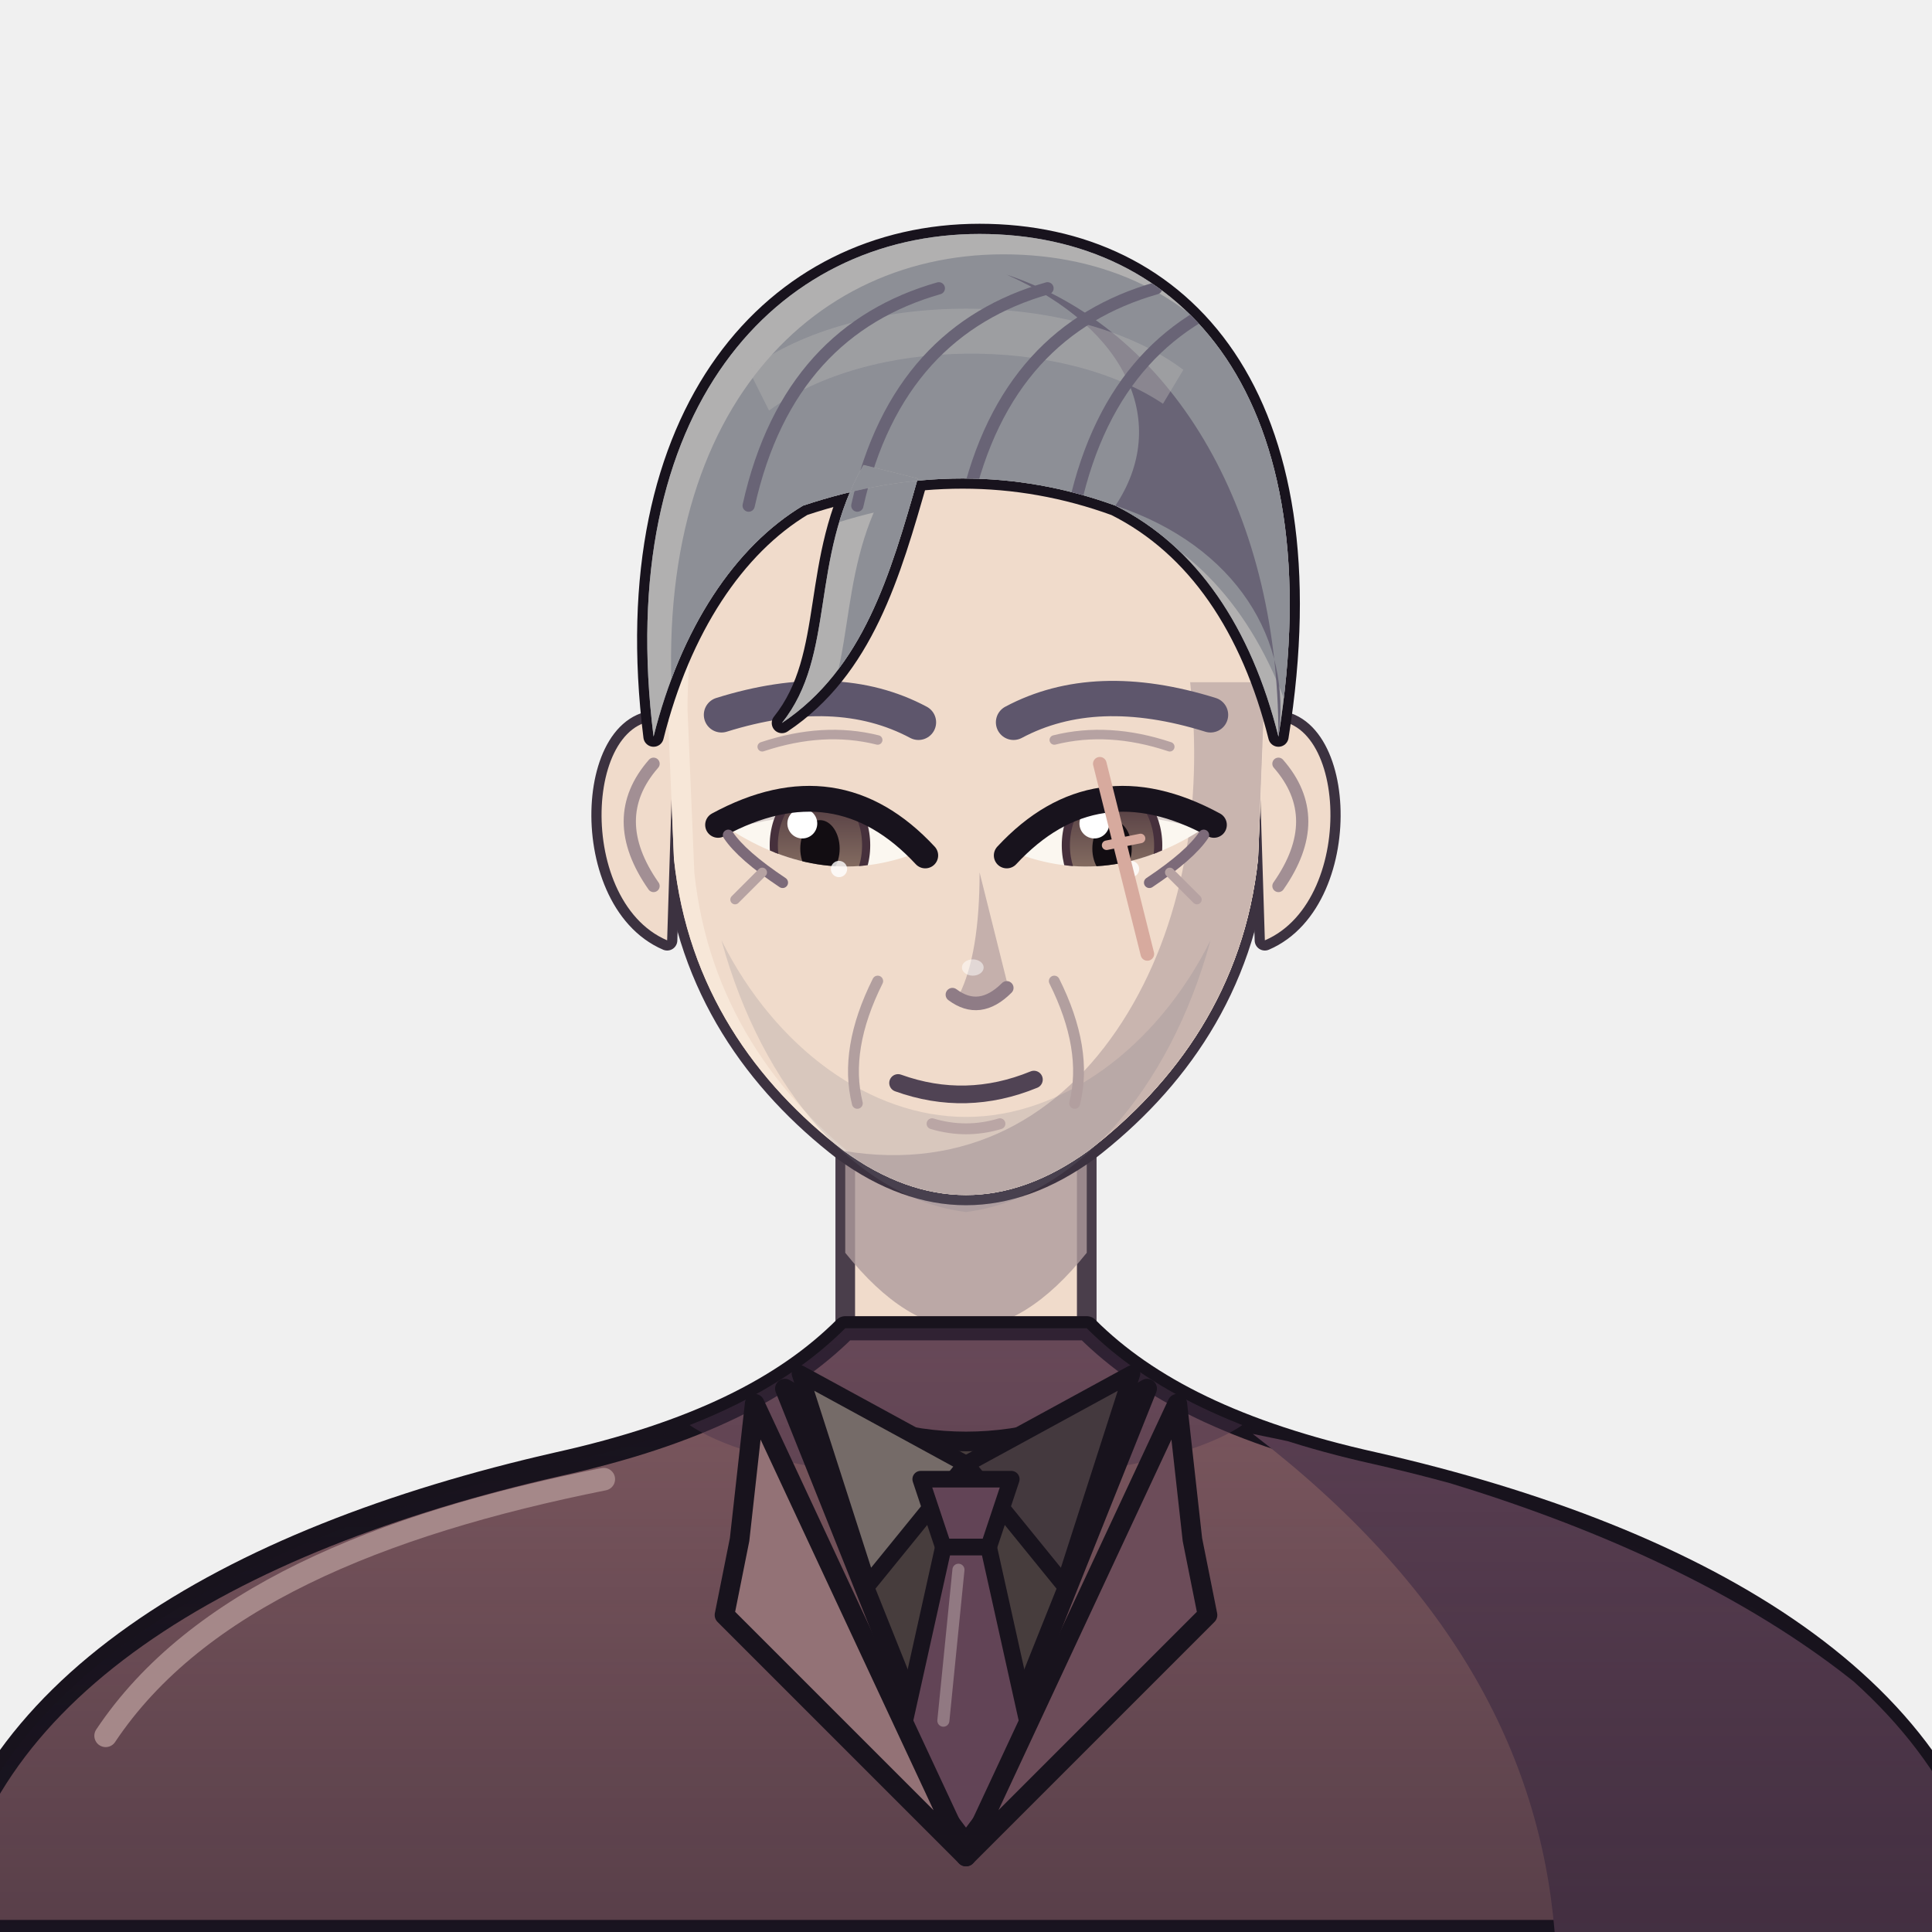
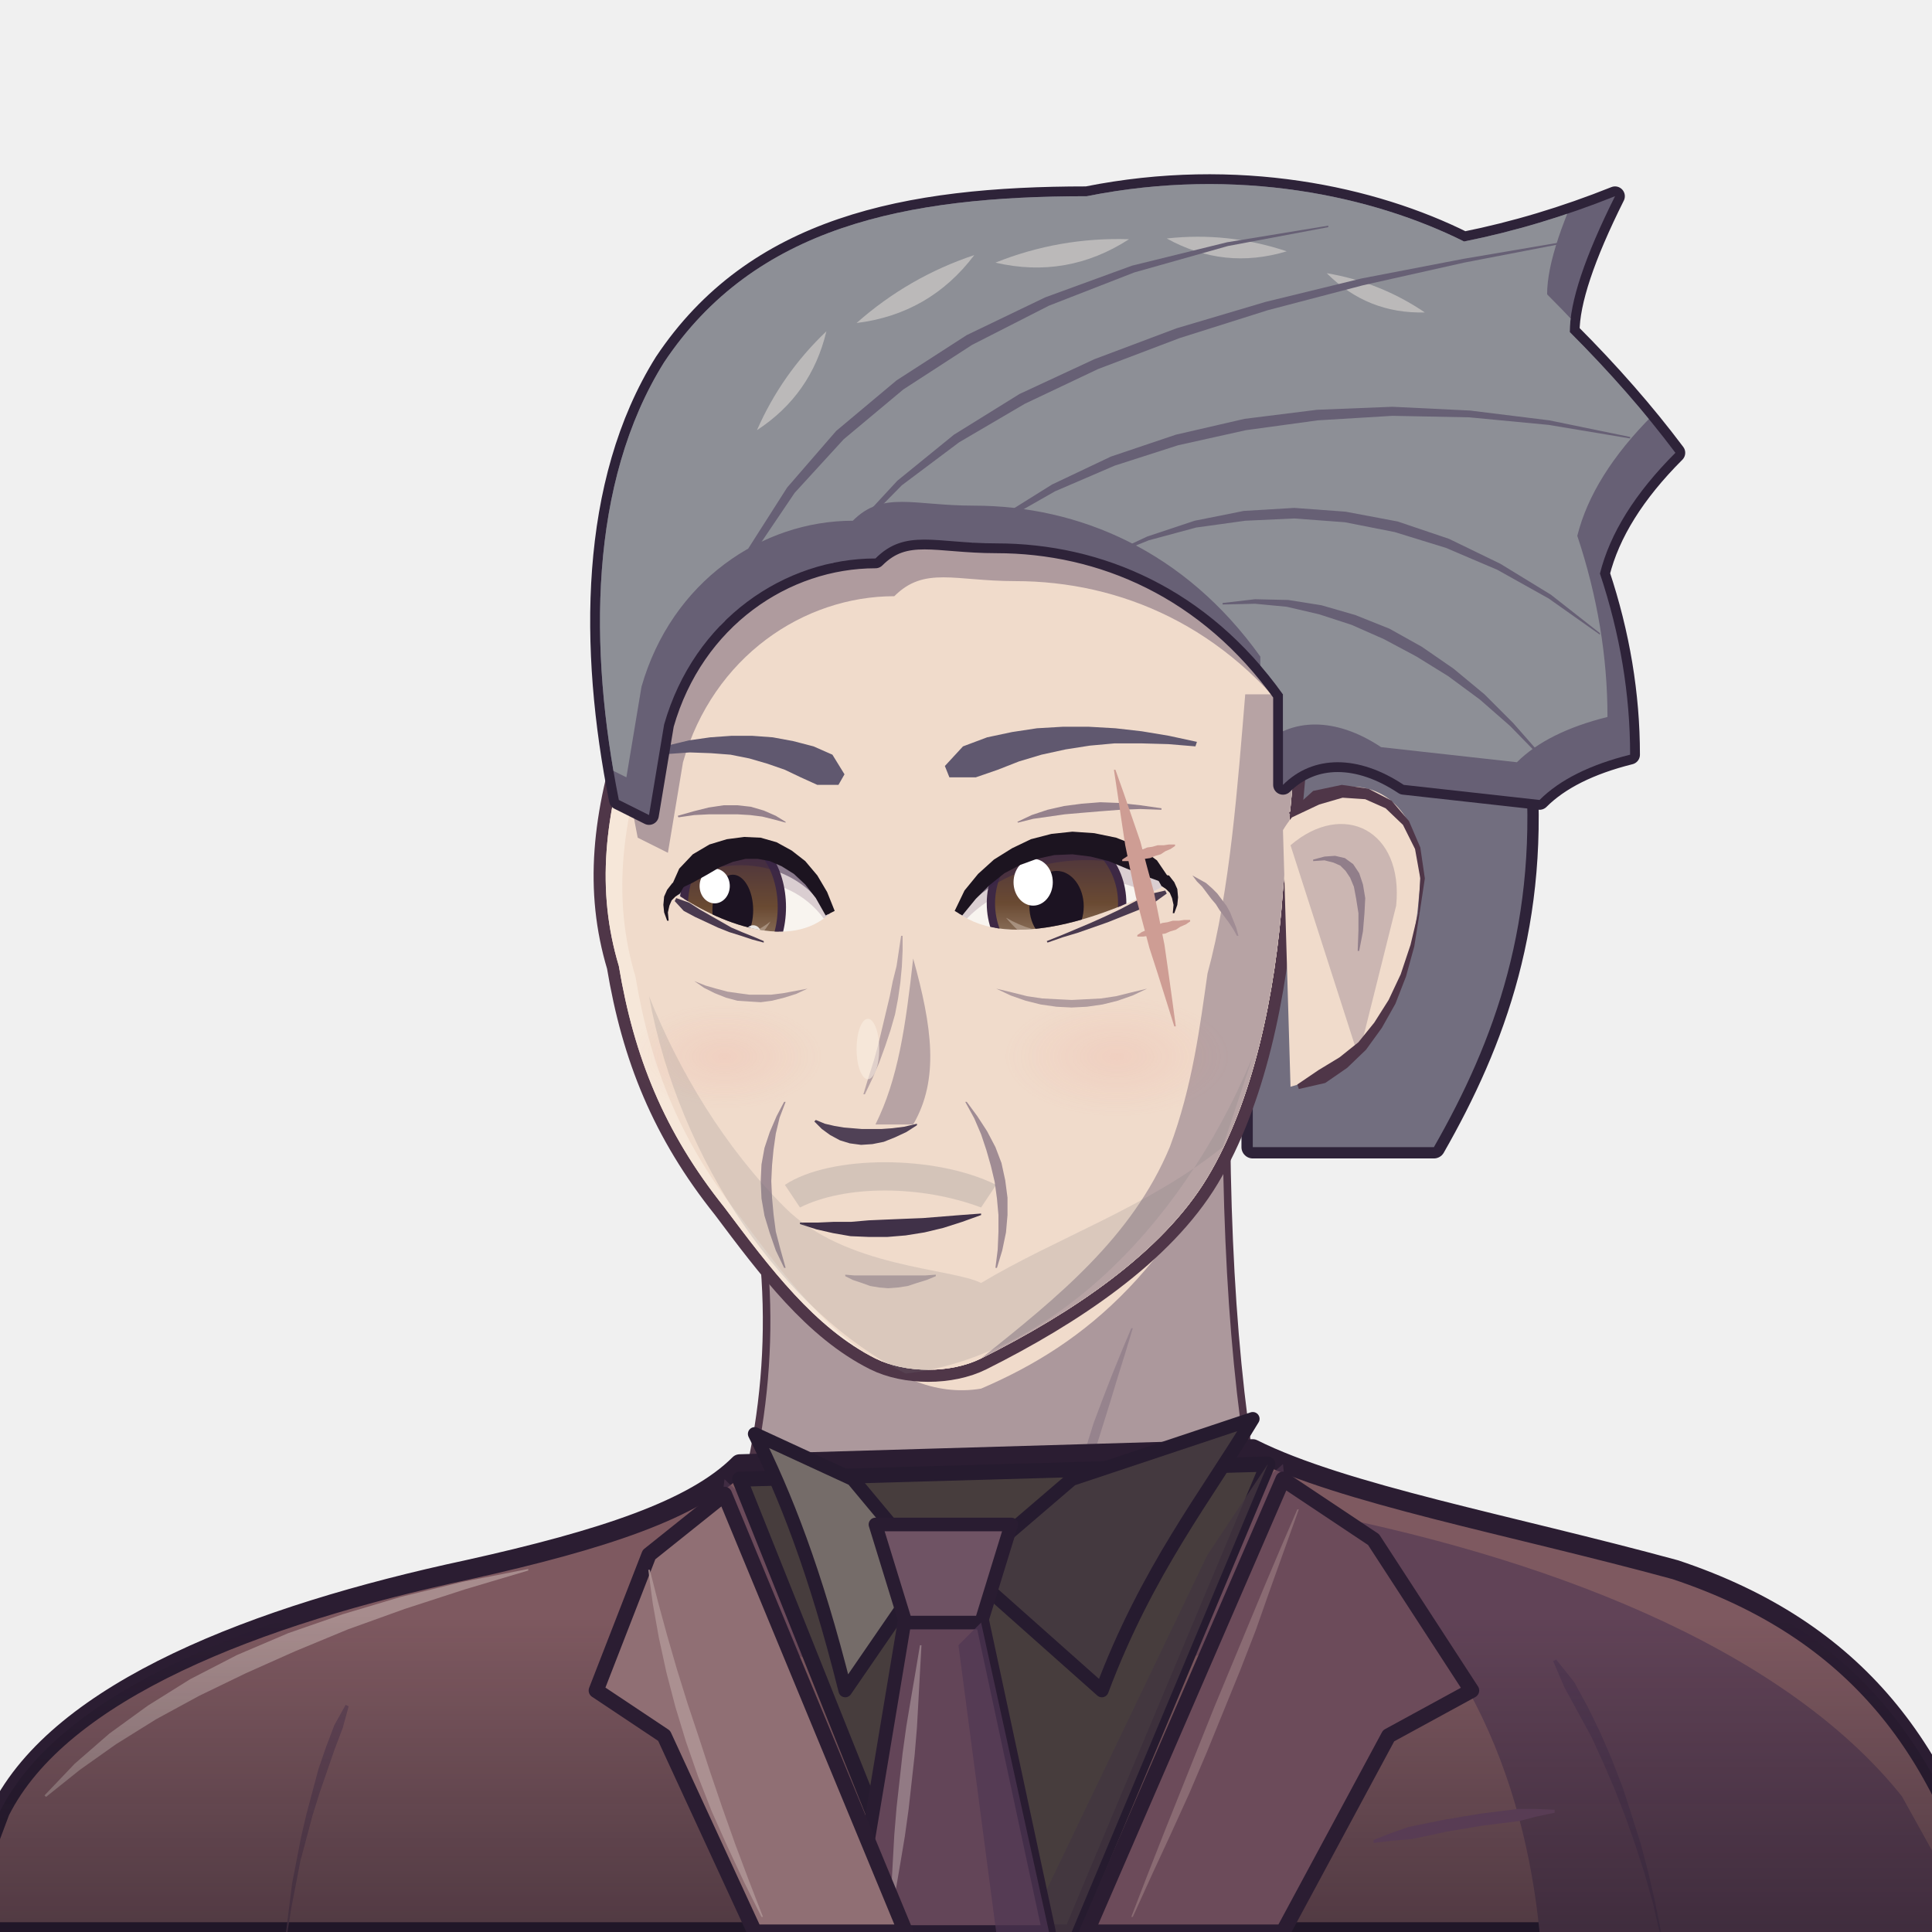
<svg xmlns="http://www.w3.org/2000/svg" width="384" height="384" viewBox="0 0 256 256">
  <defs>
+     <clipPath id="nk_cheonildo">
+       <path d="M 100 156 C 104 174 102 192 96 208 L 168 208 C 164 192 162 172 162 146 Z" />
+     </clipPath>
    <clipPath id="cb">
-       <path d="M -8 256 C -4 224 30 204 74 194 C 92 190 104 184 112 176 L 144 176 C 152 184 164 190 182 194 C 226 204 260 224 264 256 Z" />
+       <path d="M -6 256 L 0 240 C 8 224 34 214 62 208 C 80 204 92 200 98 194 L 166 192 C 178 198 200 202 222 208 C 246 216 258 232 264 256 Z" />
    </clipPath>
-     <linearGradient id="bg_fade" x1="0" y1="0" x2="0" y2="1">
-       <stop offset="0" stop-color="#1a1424" stop-opacity="0" />
-       <stop offset="1" stop-color="#1a1424" stop-opacity="0.38" />
+     <linearGradient id="fade" x1="0" y1="0" x2="0" y2="1">
+       <stop offset="0" stop-color="#120e1a" stop-opacity="0" />
+       <stop offset="1" stop-color="#120e1a" stop-opacity="0.42" />
    </linearGradient>
-     <clipPath id="f_cheonildo">
-       <path d="M 84 98 C 84 64 104 48 128 48 C 152 48 172 64 172 98 L 171 122 C 169 141 159 155 146 165 Q 128 178 110 165 C 97 155 87 141 85 122 Z" />
+     <clipPath id="fc_cheonildo">
+       <path d="M 84 96 C 80 108 79 118 82 128 C 84 140 88 150 96 160 C 102 168 108 176 116 180 C 120 182 126 182 130 180 C 142 174 154 166 160 156 C 166 146 169 132 170 118 L 172 96 C 172 70 150 50 126 50 C 102 50 86 70 84 96 Z" />
    </clipPath>
-     <linearGradient id="ig_cheonildo" x1="0" y1="0" x2="0" y2="1">
-       <stop offset="0" stop-color="#49323b" />
-       <stop offset="1" stop-color="#9e8672" />
+     <radialGradient id="bl_cheonildo">
+       <stop offset="0" stop-color="#ee7d74" stop-opacity="0.12" />
+       <stop offset="1" stop-color="#ee7d74" stop-opacity="0" />
+     </radialGradient>
+     <clipPath id="e0_cheonildo">
+       <path d="M 110 121 C 105.8 110.7 96.1 109.5 89 118 C 95.3 122.5 104.8 126 110 121 Z" />
+     </clipPath>
+     <linearGradient id="ig0_cheonildo" x1="0" y1="0" x2="0" y2="1">
+       <stop offset="0" stop-color="#432d41" />
+       <stop offset="0.5" stop-color="#6a4a32" />
+       <stop offset="1" stop-color="#b4a08f" />
    </linearGradient>
-     <clipPath id="e0_cheonildo">
-       <path d="M 121 121 Q 109 109 93 117.5 Q 107 126.6 121 121 Z" />
+     <clipPath id="e1_cheonildo">
+       <path d="M 127 121 C 132.6 110.7 145.5 108.5 155 117 C 146.6 121.5 134 126 127 121 Z" />
    </clipPath>
-     <clipPath id="e2_cheonildo">
-       <path d="M 135 121 Q 147 109 163 117.5 Q 149 126.6 135 121 Z" />
-     </clipPath>
-     <clipPath id="h_cheonildo">
-       <path d="M 82 104 C 76 56 100 30 130 30 C 160 30 182 54 174 104 C 170 88 162 76 150 70 Q 128 62 104 70 C 94 76 86 88 82 104 Z" />
-       <path d="M 112.9 64 C 104.9 78 108.9 92 100.9 102 C 112.9 94 116.9 80 120.9 66 Z" />
+     <linearGradient id="ig1_cheonildo" x1="0" y1="0" x2="0" y2="1">
+       <stop offset="0" stop-color="#432d41" />
+       <stop offset="0.5" stop-color="#6a4a32" />
+       <stop offset="1" stop-color="#b4a08f" />
+     </linearGradient>
+     <clipPath id="h0_cheonildo">
+       <path d="M 82 106 C 78 86 78 64 88 48 C 100 30 120 26 144 26 C 164 22 182 26 194 32 Q 204 30 214 26 Q 208 38 208 44 Q 216 52 222 60 Q 214 68 212 76 Q 216 88 216 100 Q 208 102 204 106 L 186 104 C 180 100 174 100 170 104 L 170 92 C 160 78 146 72 132 72 C 124 72 120 70 116 74 C 104 74 92 82 88 96 L 86 108 Z" />
    </clipPath>
  </defs>
-   <path d="M 112 130 L 112 184 Q 128 196 144 184 L 144 130 Z" fill="#f0dbcb" stroke="#4a3e4b" stroke-width="2.6" stroke-linejoin="round" stroke-linecap="round" />
-   <path d="M 112 140 Q 128 172 144 140 L 144 166 Q 128 186 112 166 Z" fill="#ae9b9c" opacity="0.8" />
-   <path d="M -8 256 C -4 224 30 204 74 194 C 92 190 104 184 112 176 L 144 176 C 152 184 164 190 182 194 C 226 204 260 224 264 256 Z" fill="#7e5960" stroke="#18131d" stroke-width="3.2" stroke-linejoin="round" stroke-linecap="round" />
+   <g fill="#2e2339" stroke="#2e2339" stroke-width="3" stroke-linejoin="round">
+     <path d="M 166 98 L 202 100 C 204 122 198 138 190 152 L 166 152 Z" />
+   </g>
+   <path d="M 166 98 L 202 100 C 204 122 198 138 190 152 L 166 152 Z" fill="#726e7f" />
+   <path d="M 100 156 C 104 174 102 192 96 208 L 168 208 C 164 192 162 172 162 146 Z" fill="#f0dbcb" stroke="#4f3648" stroke-width="2" stroke-linejoin="round" stroke-linecap="round" />
+   <g clip-path="url(#nk_cheonildo)">
+     <path d="M 94 150 C 106 174 118 186 130 184 C 144 178 156 168 166 144 L 170 190 C 150 198 118 200 94 194 Z" fill="#ac989c" />
+   </g>
+   <path d="M 149.9 176 L 148.6 179.1 147.3 182.3 146.1 185.4 144.9 188.6 143.9 191.8 142.9 195 142.1 198.3 141.3 201.5 140.6 204.7 139.9 208 140.1 208 141.1 204.9 142.1 201.7 143.1 198.5 144.1 195.4 145.1 192.2 146.1 189 147.1 185.8 148.1 182.5 149.1 179.3 150.1 176 Z" fill="#917e8a" opacity="0.8" />
+   <path d="M -6 256 L 0 240 C 8 224 34 214 62 208 C 80 204 92 200 98 194 L 166 192 C 178 198 200 202 222 208 C 246 216 258 232 264 256 Z" fill="#7e5960" stroke="#2b1d32" stroke-width="2.6" stroke-linejoin="round" stroke-linecap="round" />
  <g clip-path="url(#cb)">
-     <path d="M 166 190 C 206 198 244 214 262 240 L 266 256 L 206 256 C 204 232 192 210 166 190 Z" fill="#5c4053" />
-     <ellipse cx="128" cy="184" rx="40" ry="12" fill="#4e364e" opacity="0.45" />
-     <rect x="0" y="176" width="256" height="80" fill="url(#bg_fade)" />
+     <path d="M 172 200 C 204 206 236 218 252 238 L 262 256 L 204 256 C 202 236 194 214 172 200 Z" fill="#614357" />
+     <path d="M 96 196 C 114 214 150 212 170 194 L 172 214 C 150 226 112 226 94 214 Z" fill="#583c54" opacity="0.5" />
  </g>
-   <path d="M 14 230 C 26 212 50 202 80 196" fill="none" stroke="#a58889" stroke-width="3" stroke-linejoin="round" stroke-linecap="round" />
-   <path d="M 104 184 L 128 244 L 152 184 Q 128 198 104 184 Z" fill="#473d3d" stroke="#18131d" stroke-width="2.6" stroke-linejoin="round" stroke-linecap="round" />
-   <path d="M 106 182 L 115 210 L 128 194 Z" fill="#756b68" stroke="#18131d" stroke-width="2.2" stroke-linejoin="round" stroke-linecap="round" />
-   <path d="M 150 182 L 141 210 L 128 194 Z" fill="#44393e" stroke="#18131d" stroke-width="2.2" stroke-linejoin="round" stroke-linecap="round" />
-   <path d="M 122 196 L 134 196 L 131 205 L 125 205 Z" fill="#624456" stroke="#18131d" stroke-width="2.2" stroke-linejoin="round" stroke-linecap="round" />
-   <path d="M 125 205 L 131 205 L 137 232 L 128 244 L 119 232 Z" fill="#624456" stroke="#18131d" stroke-width="2.2" stroke-linejoin="round" stroke-linecap="round" />
-   <path d="M 127 208 L 125 228" fill="none" stroke="#917982" stroke-width="1.6" stroke-linejoin="round" stroke-linecap="round" />
-   <path d="M 100 186 L 128 246 L 96 214 L 98 204 Z" fill="#937276" stroke="#18131d" stroke-width="2.6" stroke-linejoin="round" stroke-linecap="round" />
-   <path d="M 156 186 L 128 246 L 160 214 L 158 204 Z" fill="#6c4c59" stroke="#18131d" stroke-width="2.6" stroke-linejoin="round" stroke-linecap="round" />
-   <g transform="matrix(0.9 0 0 0.9 12.8 4)">
-     <g fill="#3c3240" stroke="#3c3240" stroke-width="3" stroke-linejoin="round">
-       <path d="M 85 102 C 72 98 70 128 84 134 Z" />
-       <path d="M 171 102 C 184 98 186 128 172 134 Z" />
-       <path d="M 84 98 C 84 64 104 48 128 48 C 152 48 172 64 172 98 L 171 122 C 169 141 159 155 146 165 Q 128 178 110 165 C 97 155 87 141 85 122 Z" />
+   <path d="M 6.1 238.1 L 10.6 234.5 15.4 231.1 20.7 227.8 26.4 224.7 32.6 221.7 39.1 218.8 46.1 215.9 53.6 213.2 61.6 210.6 70 208.1 70 207.9 61.3 209.6 53.1 211.6 45.4 213.9 38.2 216.4 31.4 219.3 25.2 222.5 19.6 226 14.5 229.7 9.9 233.7 5.9 237.9 Z" fill="#a78c8d" />
+   <path d="M 205.8 220.1 L 207.3 223.6 209.1 226.9 210.9 230.2 212.5 233.7 214 237.2 215.4 240.8 216.7 244.5 217.9 248.2 219 252.1 219.9 256 220.1 256 219.3 252 218.4 248.1 217.4 244.3 216.2 240.5 215 236.8 213.6 233.2 212.1 229.7 210.4 226.2 208.6 222.9 206.2 219.9 Z" fill="#543a53" />
+   <path d="M 45.8 225.9 L 44.3 228.6 43.2 231.5 42.2 234.4 41.4 237.4 40.6 240.4 39.9 243.4 39.3 246.5 38.7 249.6 38.3 252.8 37.9 256 38.1 256 38.6 252.8 39.2 249.7 39.8 246.6 40.6 243.6 41.4 240.6 42.3 237.7 43.3 234.8 44.3 231.9 45.4 229 46.2 226.1 Z" fill="#604256" opacity="0.8" />
+   <g clip-path="url(#cb)">
+     <rect x="0" y="214" width="256" height="42" fill="url(#fade)" />
+   </g>
+   <path d="M 98 196 L 122 256 L 142 256 L 168 194 Z" fill="#473d3d" stroke="#261b2f" stroke-width="2" stroke-linejoin="round" stroke-linecap="round" />
+   <path d="M 142 256 L 168 194 L 160 206 L 136 256 Z" fill="#423640" opacity="0.8" />
+   <path d="M 100 190 C 104 198 108 208 112 224 L 123 208 L 113 196 Z" fill="#756c69" stroke="#261b2f" stroke-width="1.8" stroke-linejoin="round" stroke-linecap="round" />
+   <path d="M 166 188 C 160 198 152 208 146 224 L 128 208 L 142 196 Z" fill="#44393f" stroke="#261b2f" stroke-width="1.8" stroke-linejoin="round" stroke-linecap="round" />
+   <path d="M 120 214 L 130 214 L 139 256 L 113 256 Z" fill="#634558" stroke="#291c31" stroke-width="1.8" stroke-linejoin="round" stroke-linecap="round" />
+   <path d="M 116 202 L 134 202 L 130 215 L 120 215 Z" fill="#6f5364" stroke="#291c31" stroke-width="1.8" stroke-linejoin="round" stroke-linecap="round" />
+   <path d="M 121.9 218 L 121.3 221.6 120.7 225.1 120.1 228.7 119.6 232.3 119.2 235.9 118.8 239.5 118.5 243.1 118.3 246.7 118.1 250.4 117.9 254 118.1 254 118.7 250.4 119.3 246.9 119.9 243.3 120.4 239.7 120.8 236.1 121.2 232.5 121.5 228.9 121.7 225.3 121.9 221.6 122.1 218 Z" fill="#927a84" />
+   <path d="M 130 215 L 139 256 L 132 256 L 127 218 Z" fill="#4f3652" opacity="0.7" />
+   <path d="M 96 198 L 120 256 L 100 256 L 88 230 L 79 224 L 86 206 Z" fill="#906f74" stroke="#2b1d32" stroke-width="2" stroke-linejoin="round" stroke-linecap="round" />
+   <path d="M 170 196 L 144 256 L 170 256 L 184 230 L 195 224 L 182 204 Z" fill="#6c4b5a" stroke="#2b1d32" stroke-width="2" stroke-linejoin="round" stroke-linecap="round" />
+   <path d="M 171.9 200 L 169.7 205.1 167.5 210.3 165.3 215.6 163.1 220.9 160.9 226.2 158.7 231.7 156.5 237.2 154.3 242.7 152.1 248.3 149.9 254 150.1 254 152.6 248.5 155.1 243.1 157.6 237.6 159.9 232.2 162.1 226.8 164.3 221.4 166.4 216 168.3 210.6 170.2 205.3 172.1 200 Z" fill="#9e8083" opacity="0.6" />
+   <path d="M 85.9 208 L 86.5 212.5 87.3 217 88.3 221.6 89.5 226.2 90.9 230.8 92.5 235.4 94.3 240 96.4 244.7 98.6 249.4 100.9 254 101.1 254 99.2 249.1 97.4 244.3 95.7 239.5 94.1 234.8 92.6 230.2 91.1 225.7 89.7 221.2 88.4 216.7 87.2 212.3 86.1 208 Z" fill="#b29898" opacity="0.8" />
+   <path d="M 182 244.2 L 184.5 243.9 187 243.7 189.4 243.2 191.7 242.7 194.1 242.3 196.5 241.9 198.9 241.6 201.3 241.3 203.6 240.7 206 240.2 206 239.8 203.6 239.7 201.1 239.7 198.7 240 196.3 240.3 193.9 240.7 191.5 241.1 189 241.6 186.6 242.1 184.3 242.9 182 243.8 Z" fill="#583c54" />
+   <g fill="#4f3648" stroke="#4f3648" stroke-width="3.2" stroke-linejoin="round">
+     <path d="M 84 96 C 80 108 79 118 82 128 C 84 140 88 150 96 160 C 102 168 108 176 116 180 C 120 182 126 182 130 180 C 142 174 154 166 160 156 C 166 146 169 132 170 118 L 172 96 C 172 70 150 50 126 50 C 102 50 86 70 84 96 Z" />
+   </g>
+   <path d="M 84 96 C 80 108 79 118 82 128 C 84 140 88 150 96 160 C 102 168 108 176 116 180 C 120 182 126 182 130 180 C 142 174 154 166 160 156 C 166 146 169 132 170 118 L 172 96 C 172 70 150 50 126 50 C 102 50 86 70 84 96 Z" fill="#f0dbcb" />
+   <g clip-path="url(#fc_cheonildo)">
+     <path d="M 84 96 C 80 108 79 118 82 128 C 84 140 88 150 96 160 C 102 168 108 176 116 180 C 120 182 126 182 130 180 C 142 174 154 166 160 156 C 166 146 169 132 170 118 L 172 96 C 172 70 150 50 126 50 C 102 50 86 70 84 96 Z" fill="#f6e7d9" />
+     <g transform="translate(2.2 1.4)">
+       <path d="M 84 96 C 80 108 79 118 82 128 C 84 140 88 150 96 160 C 102 168 108 176 116 180 C 120 182 126 182 130 180 C 142 174 154 166 160 156 C 166 146 169 132 170 118 L 172 96 C 172 70 150 50 126 50 C 102 50 86 70 84 96 Z" fill="#f0dbcb" />
    </g>
-     <g>
-       <path d="M 85 102 C 72 98 70 128 84 134 Z" fill="#f0dbcb" />
-       <path d="M 171 102 C 184 98 186 128 172 134 Z" fill="#f0dbcb" />
-       <path d="M 84 98 C 84 64 104 48 128 48 C 152 48 172 64 172 98 L 171 122 C 169 141 159 155 146 165 Q 128 178 110 165 C 97 155 87 141 85 122 Z" fill="#f0dbcb" />
-     </g>
-     <g clip-path="url(#f_cheonildo)">
-       <path d="M 84 98 C 84 64 104 48 128 48 C 152 48 172 64 172 98 L 171 122 C 169 141 159 155 146 165 Q 128 178 110 165 C 97 155 87 141 85 122 Z" fill="#f7e7d8" />
-       <g transform="translate(3 2)">
-         <path d="M 84 98 C 84 64 104 48 128 48 C 152 48 172 64 172 98 L 171 122 C 169 141 159 155 146 165 Q 128 178 110 165 C 97 155 87 141 85 122 Z" fill="#f0dbcb" />
-       </g>
-       <path d="M 172 96 L 171 122 C 169 141 159 155 146 165 Q 128 178 110 165 C 128 168 142 160 151 146 C 160 132 163 114 161 96 Z" fill="#a28f94" opacity="0.5" />
-     </g>
-     <path d="M 82 108 Q 75 116 82 126" fill="none" stroke="#a28f94" stroke-width="1.8" stroke-linejoin="round" stroke-linecap="round" />
-     <path d="M 174 108 Q 181 116 174 126" fill="none" stroke="#a28f94" stroke-width="1.8" stroke-linejoin="round" stroke-linecap="round" />
-     <path d="M 92 134 C 98 156 112 172 128 174 C 144 172 158 156 164 134 C 156 150 142 160 128 160 C 114 160 100 150 92 134 Z" fill="#7a7885" opacity="0.2" />
-     <path d="M 121 121 Q 109 109 93 117.5 Q 107 126.6 121 121 Z" fill="#fbf7f0" />
-     <g clip-path="url(#e0_cheonildo)">
-       <path d="M 121 109 L 93 109 L 93 117.8 Q 107 113.4 121 117.8 Z" fill="#a28f94" opacity="0.35" />
-       <ellipse cx="106.5" cy="120" rx="6.8" ry="8.8" fill="url(#ig_cheonildo)" stroke="#46303c" stroke-width="1.2" />
-       <ellipse cx="106.5" cy="120.5" rx="2.9" ry="4.2" fill="#120d12" />
-     </g>
-     <circle cx="103.9" cy="116.8" r="2.2" fill="#ffffff" />
-     <circle cx="109.3" cy="123.5" r="1.2" fill="#ffffff" opacity="0.8" />
-     <path d="M 122 121.5 Q 109 107.5 91.5 117" fill="none" stroke="#18131d" stroke-width="3.8" stroke-linejoin="round" stroke-linecap="round" />
-     <path d="M 101 125.5 Q 95 121.5 93 118.5" fill="none" stroke="#7c6a79" stroke-width="1.6" stroke-linejoin="round" stroke-linecap="round" />
-     <path d="M 115 104.5 Q 107 102.5 98 105.5" fill="none" stroke="#b6a2a2" stroke-width="1.4" stroke-linejoin="round" stroke-linecap="round" />
-     <path d="M 121 101.9 Q 109 95.5 92 100.8" fill="none" stroke="#5e566c" stroke-width="5.2" stroke-linejoin="round" stroke-linecap="round" />
-     <path d="M 135 121 Q 147 109 163 117.5 Q 149 126.6 135 121 Z" fill="#fbf7f0" />
-     <g clip-path="url(#e2_cheonildo)">
-       <path d="M 135 109 L 163 109 L 163 117.8 Q 149 113.4 135 117.8 Z" fill="#a28f94" opacity="0.35" />
-       <ellipse cx="149.5" cy="120" rx="6.8" ry="8.8" fill="url(#ig_cheonildo)" stroke="#46303c" stroke-width="1.2" />
-       <ellipse cx="149.5" cy="120.5" rx="2.9" ry="4.2" fill="#120d12" />
-     </g>
-     <circle cx="146.9" cy="116.8" r="2.2" fill="#ffffff" />
-     <circle cx="152.3" cy="123.5" r="1.2" fill="#ffffff" opacity="0.8" />
-     <path d="M 134 121.5 Q 147 107.5 164.5 117" fill="none" stroke="#18131d" stroke-width="3.8" stroke-linejoin="round" stroke-linecap="round" />
-     <path d="M 155 125.5 Q 161 121.5 163 118.5" fill="none" stroke="#7c6a79" stroke-width="1.6" stroke-linejoin="round" stroke-linecap="round" />
-     <path d="M 141 104.5 Q 149 102.5 158 105.5" fill="none" stroke="#b6a2a2" stroke-width="1.4" stroke-linejoin="round" stroke-linecap="round" />
-     <path d="M 135 101.9 Q 147 95.5 164 100.8" fill="none" stroke="#5e566c" stroke-width="5.2" stroke-linejoin="round" stroke-linecap="round" />
-     <path d="M 130 124 L 134 140 Q 131 144 127 142 Q 130 136 130 124 Z" fill="#99868d" opacity="0.5" />
-     <path d="M 126 142 Q 130 145 134 141" fill="none" stroke="#8f7c86" stroke-width="2" stroke-linejoin="round" stroke-linecap="round" />
-     <ellipse cx="129" cy="138" rx="1.6" ry="1.2" fill="#ffffff" opacity="0.5" />
-     <path d="M 118 155 Q 128 158.6 138 154.5" fill="none" stroke="#504354" stroke-width="2.6" stroke-linejoin="round" stroke-linecap="round" />
-     <path d="M 123 161 Q 128 162.5 133 161" fill="none" stroke="#baa6a5" stroke-width="1.6" stroke-linejoin="round" stroke-linecap="round" />
-     <path d="M 115 140 Q 110 150 112 158" fill="none" stroke="#b29f9f" stroke-width="1.6" stroke-linejoin="round" stroke-linecap="round" />
-     <path d="M 98 124 L 94 128" fill="none" stroke="#b6a2a2" stroke-width="1.4" stroke-linejoin="round" stroke-linecap="round" />
-     <path d="M 141 140 Q 146 150 144 158" fill="none" stroke="#b29f9f" stroke-width="1.6" stroke-linejoin="round" stroke-linecap="round" />
-     <path d="M 158 124 L 162 128" fill="none" stroke="#b6a2a2" stroke-width="1.4" stroke-linejoin="round" stroke-linecap="round" />
-     <path d="M 147.7 108 L 154.7 136" fill="none" stroke="#d7aa9e" stroke-width="2" stroke-linejoin="round" stroke-linecap="round" />
-     <path d="M 148.7 120 L 153.7 119" fill="none" stroke="#d7aa9e" stroke-width="1.4" stroke-linejoin="round" stroke-linecap="round" />
-     <g fill="#18131d" stroke="#18131d" stroke-width="3" stroke-linejoin="round">
-       <path d="M 82 104 C 76 56 100 30 130 30 C 160 30 182 54 174 104 C 170 88 162 76 150 70 Q 128 62 104 70 C 94 76 86 88 82 104 Z" />
-       <path d="M 112.9 64 C 104.9 78 108.9 92 100.9 102 C 112.9 94 116.9 80 120.9 66 Z" />
-     </g>
-     <g>
-       <path d="M 82 104 C 76 56 100 30 130 30 C 160 30 182 54 174 104 C 170 88 162 76 150 70 Q 128 62 104 70 C 94 76 86 88 82 104 Z" fill="#8d8f96" />
-       <path d="M 112.9 64 C 104.9 78 108.9 92 100.9 102 C 112.9 94 116.9 80 120.9 66 Z" fill="#8d8f96" />
-     </g>
-     <g clip-path="url(#h_cheonildo)">
-       <path d="M 82 104 C 76 56 100 30 130 30 C 160 30 182 54 174 104 C 170 88 162 76 150 70 Q 128 62 104 70 C 94 76 86 88 82 104 Z" fill="#b1b0b0" />
-       <path d="M 112.9 64 C 104.9 78 108.9 92 100.9 102 C 112.9 94 116.9 80 120.9 66 Z" fill="#b1b0b0" />
-       <g transform="translate(3.5 3)">
-         <path d="M 82 104 C 76 56 100 30 130 30 C 160 30 182 54 174 104 C 170 88 162 76 150 70 Q 128 62 104 70 C 94 76 86 88 82 104 Z" fill="#8d8f96" />
-         <path d="M 112.9 64 C 104.9 78 108.9 92 100.9 102 C 112.9 94 116.9 80 120.9 66 Z" fill="#8d8f96" />
-       </g>
-       <path d="M 150 70 C 168 76 176 90 174 104 C 174 70 158 44 134 36 C 152 44 158 58 150 70 Z" fill="#696476" />
-       <path d="M 96 50 C 112 38 144 38 160 50 L 157 55 C 142 45 114 45 99 56 Z" fill="#b1b0b0" opacity="0.45" />
-       <path d="M 96 70 C 100 52 110 42 124 38" fill="none" stroke="#696476" stroke-width="1.8" stroke-linejoin="round" stroke-linecap="round" />
-       <path d="M 112 70 C 116 52 126 42 140 38" fill="none" stroke="#696476" stroke-width="1.8" stroke-linejoin="round" stroke-linecap="round" />
-       <path d="M 128 70 C 132 52 142 42 156 38" fill="none" stroke="#696476" stroke-width="1.8" stroke-linejoin="round" stroke-linecap="round" />
-       <path d="M 144 70 C 148 52 158 42 172 38" fill="none" stroke="#696476" stroke-width="1.8" stroke-linejoin="round" stroke-linecap="round" />
+     <path d="M 173 92 L 170 118 C 169 132 166 146 160 156 C 154 166 142 174 130 180 C 140 172 150 164 155 152 C 158 144 159 136 160 129 C 163 118 164 104 165 92 Z" fill="#b7a3a4" />
+     <g transform="translate(2.5 5)">
+       <path d="M 82 106 C 78 86 78 64 88 48 C 100 30 120 26 144 26 C 164 22 182 26 194 32 Q 204 30 214 26 Q 208 38 208 44 Q 216 52 222 60 Q 214 68 212 76 Q 216 88 216 100 Q 208 102 204 106 L 186 104 C 180 100 174 100 170 104 L 170 92 C 160 78 146 72 132 72 C 124 72 120 70 116 74 C 104 74 92 82 88 96 L 86 108 Z" fill="#af9b9e" />
    </g>
  </g>
+   <ellipse cx="96" cy="140" rx="13" ry="7" fill="url(#bl_cheonildo)" />
+   <ellipse cx="148" cy="140" rx="15" ry="8" fill="url(#bl_cheonildo)" />
+   <path d="M 110 121 C 105.8 110.7 96.1 109.5 89 118 C 95.3 122.5 104.8 126 110 121 Z" fill="#f8f4ef" />
+   <g clip-path="url(#e0_cheonildo)">
+     <path d="M 110 120 C 105.8 110.7 96.1 109.5 89 117 L 89 121 C 96.1 114.5 105.8 115.7 110 123 Z" fill="#c1aeb8" opacity="0.55" />
+     <ellipse cx="97.1" cy="120.2" rx="6.5" ry="9.4" fill="url(#ig0_cheonildo)" stroke="#3d2844" stroke-width="1.1" />
+     <path d="M 92 122.1 Q 97.1 130.1 102.1 122.1 Q 97.1 126 92 122.1 Z" fill="#c6b5a5" opacity="0.55" />
+     <ellipse cx="97.1" cy="120.6" rx="2.7" ry="4.7" fill="#1c1322" />
+     <path d="M 110 112 L 89 109 L 89 117.5 C 96.1 112.7 105.8 113.9 110 121.5 Z" fill="#382446" opacity="0.5" />
+     <ellipse cx="94.7" cy="117.4" rx="2" ry="2.3" fill="#ffffff" />
+     <circle cx="99.8" cy="123.6" r="1" fill="#ffffff" opacity="0.85" />
+   </g>
+   <path d="M 110.6 120.7 L 109.6 118.2 108.3 116 106.7 114.1 104.9 112.7 102.9 111.6 100.8 111 98.6 110.9 96.3 111.2 94 111.9 91.8 113.2 90 115.1 88.8 117.8 89.2 118.2 91.7 117 93.7 115.9 95.4 114.9 97.1 114.2 98.8 113.8 100.4 113.8 102 114.1 103.6 114.8 105.2 115.8 106.7 117.2 108.1 119 109.4 121.3 Z" fill="#1c1420" />
+   <path d="M 90.4 116.9 L 89.1 117 88.4 117.9 88 118.8 87.9 119.9 88 120.9 88.4 122 88.6 122 88.5 120.9 88.7 120 89 119.3 89.5 118.8 90.1 118.4 90.6 117.5 Z" fill="#1c1420" />
+   <path d="M 89.4 119.4 L 90.6 120.7 92.1 121.5 93.6 122.2 95.1 122.9 96.6 123.5 98.2 124 99.7 124.5 101.2 124.9 101.2 124.7 99.8 124.1 98.3 123.5 96.9 122.9 95.5 122.1 94.1 121.3 92.7 120.5 91.3 119.6 89.6 119 Z" fill="#4a3a4f" />
+   <path d="M 104.1 108.9 L 102.8 108.1 101.2 107.4 99.5 106.9 97.7 106.7 95.9 106.7 93.9 107 91.9 107.5 89.8 108.1 89.9 108.3 92 108 94 107.9 95.9 107.9 97.7 107.9 99.4 108 101 108.2 102.6 108.6 104.1 109 Z" fill="#95818c" />
+   <path d="M 127 121 C 132.6 110.7 145.5 108.5 155 117 C 146.6 121.5 134 126 127 121 Z" fill="#f8f4ef" />
+   <g clip-path="url(#e1_cheonildo)">
+     <path d="M 127 120 C 132.6 110.7 145.5 108.5 155 116 L 155 120 C 145.5 113.5 132.6 115.7 127 123 Z" fill="#c1aeb8" opacity="0.55" />
+     <ellipse cx="140" cy="119.7" rx="8.7" ry="9.4" fill="url(#ig1_cheonildo)" stroke="#3d2844" stroke-width="1.1" />
+     <path d="M 133.3 121.6 Q 140 129.6 146.8 121.6 Q 140 125.5 133.3 121.6 Z" fill="#c6b5a5" opacity="0.55" />
+     <ellipse cx="140" cy="120.1" rx="3.6" ry="4.7" fill="#1c1322" />
+     <path d="M 127 112 L 155 108 L 155 116.5 C 145.5 111.7 132.6 113.9 127 121.5 Z" fill="#382446" opacity="0.5" />
+     <ellipse cx="136.9" cy="116.9" rx="2.6" ry="3.1" fill="#ffffff" />
+     <circle cx="143.7" cy="123.1" r="1.2" fill="#ffffff" opacity="0.85" />
+   </g>
+   <path d="M 127.5 121.3 L 129.3 119.1 131.1 117.3 133.1 115.7 135.2 114.6 137.4 113.8 139.7 113.3 142.1 113.2 144.5 113.5 146.9 114.1 149.3 115.1 151.8 116.1 154.8 117.2 155.2 116.8 153.3 114 150.7 112.1 147.9 111 145 110.4 142.1 110.2 139.3 110.5 136.6 111.2 134.1 112.4 131.7 113.9 129.6 115.8 127.8 118 126.5 120.7 Z" fill="#1c1420" />
+   <path d="M 153.4 116.5 L 153.9 117.4 154.5 117.8 155 118.3 155.3 119 155.5 119.9 155.4 121 155.6 121 156 119.9 156.1 118.9 156 117.8 155.6 116.9 154.9 116 153.6 115.9 Z" fill="#1c1420" />
+   <path d="M 154.4 118 L 152.2 118.5 150.3 119.5 148.4 120.5 146.5 121.4 144.5 122.3 142.6 123.1 140.7 123.9 138.7 124.7 138.8 124.9 140.8 124.2 142.8 123.6 144.8 122.9 146.8 122.2 148.8 121.4 150.8 120.6 152.8 119.7 154.6 118.4 Z" fill="#4a3a4f" />
+   <path d="M 134.9 109 L 136.9 108.5 139 108.2 141.1 107.9 143.4 107.7 145.8 107.5 148.4 107.3 151.1 107.2 153.9 107.3 153.9 107.1 151.1 106.7 148.4 106.4 145.8 106.3 143.3 106.5 141 106.8 138.8 107.3 136.7 108 134.8 108.9 Z" fill="#95818c" />
+   <path d="M 121 127 C 123.5 136 124.5 143 121 149 L 116 149 C 119 143 120 136 121 127 Z" fill="#b7a3a4" />
+   <path d="M 119.4 124 L 119.1 126 118.8 128 118.3 130 117.9 132 117.4 134.1 116.9 136.2 116.4 138.3 115.8 140.5 115.1 142.7 114.4 145 114.6 145 115.6 142.9 116.5 140.8 117.3 138.6 118 136.5 118.6 134.4 119 132.3 119.3 130.2 119.5 128.1 119.6 126 119.6 124 Z" fill="#a08c94" opacity="0.7" />
+   <path d="M 107.9 148.6 L 108.9 149.6 110 150.4 111.3 151.1 112.6 151.5 114.1 151.7 115.6 151.6 117.1 151.3 118.6 150.7 120.1 150 121.5 149.1 121.5 148.9 119.8 149.3 118.2 149.5 116.8 149.6 115.4 149.6 114.2 149.6 113 149.5 111.8 149.4 110.6 149.2 109.3 148.9 108.1 148.4 Z" fill="#504156" />
+   <ellipse cx="115" cy="139" rx="1.5" ry="4" fill="#faefe2" opacity="0.6" />
+   <path d="M 106 162.2 L 108.2 162.9 110.4 163.4 112.7 163.8 115.1 163.9 117.6 163.9 120 163.7 122.5 163.3 125 162.7 127.5 161.9 130 161 130 160.8 127.3 161 124.8 161.2 122.3 161.4 119.8 161.5 117.4 161.6 115.1 161.7 112.8 161.9 110.5 161.9 108.3 162 106 162 Z" fill="#403148" />
+   <path d="M 112 169.1 L 113 169.6 114.2 170 115.3 170.4 116.5 170.6 117.7 170.7 119 170.6 120.3 170.4 121.5 170 122.8 169.6 124 169.1 124 168.9 122.6 169 121.4 169 120.1 169 118.9 169 117.8 169 116.6 169 115.5 169 114.3 169 113.2 169 112 168.9 Z" fill="#b7a3a4" />
+   <path d="M 103.9 146 L 102.9 147.9 102 150 101.3 152.1 100.9 154.3 100.8 156.5 100.9 158.8 101.3 161.1 102 163.4 102.8 165.7 103.9 168 104.1 168 103.4 165.5 102.8 163.2 102.5 160.9 102.3 158.7 102.2 156.5 102.3 154.4 102.5 152.3 102.8 150.2 103.3 148.1 104.1 146 Z" fill="#a08c94" />
+   <path d="M 127.9 146 L 129.1 148.2 130 150.3 130.7 152.4 131.3 154.5 131.8 156.6 132.1 158.8 132.3 161 132.3 163.2 132.2 165.6 131.9 168 132.1 168 132.8 165.7 133.3 163.3 133.5 161 133.5 158.7 133.2 156.4 132.7 154.1 131.9 152 130.8 149.9 129.5 147.9 128.1 146 Z" fill="#a08c94" />
+   <path d="M 92 130 L 93.3 130.9 94.7 131.6 96.2 132.2 97.7 132.6 99.2 132.7 100.8 132.8 102.3 132.6 103.9 132.2 105.5 131.7 107 131 107 131 105.4 131.3 103.8 131.6 102.2 131.8 100.7 131.8 99.3 131.8 97.8 131.6 96.4 131.4 94.9 131 93.5 130.6 92 130 Z" fill="#a08c94" opacity="0.8" />
+   <path d="M 132 131 L 133.9 131.9 135.9 132.6 137.9 133.1 140 133.4 142 133.5 144 133.4 146.1 133.1 148.1 132.6 150.1 131.9 152 131 152 131 149.9 131.5 147.9 132 145.9 132.3 144 132.4 142 132.5 140 132.4 138.1 132.3 136.1 132 134.1 131.5 132 131 Z" fill="#a08c94" opacity="0.8" />
+   <path d="M 158 116 L 158.6 116.8 159.3 117.5 159.9 118.3 160.5 119.1 161.1 119.8 161.6 120.6 162.2 121.4 162.8 122.2 163.4 123.1 163.9 124 164.1 124 163.8 122.9 163.4 121.9 163 120.9 162.5 120 161.9 119.2 161.3 118.4 160.6 117.7 159.8 117 158.9 116.5 158 116 Z" fill="#a08c94" />
+   <path d="M 86 132 C 90 154 104 174 120 182 C 138 180 156 164 166 140 L 162 152 C 152 160 140 164 130 170 C 126 168 112 168 104 160 C 96 152 90 142 86 132 Z" fill="#74747c" opacity="0.18" />
+   <path d="M 104 157 C 110 153 124 153 132 157 L 130 160 C 122 157 112 157 106 160 Z" fill="#74747c" opacity="0.22" />
+   <path d="M 147.6 102 L 148.1 105.3 148.6 108.7 149.1 112 149.8 115.4 150.5 118.8 151.4 122.2 152.3 125.6 153.4 129 154.5 132.5 155.6 136 155.8 136 155.3 132.3 154.8 128.7 154.3 125.2 153.6 121.7 152.9 118.2 152 114.9 151.1 111.5 150 108.3 148.9 105.1 147.8 102 Z" fill="#ce9d94" />
+   <path d="M 148.7 114.1 L 149.5 114.1 150.2 114 151 114 151.7 113.8 152.4 113.7 153.1 113.4 153.8 113.2 154.4 112.8 155.1 112.5 155.7 112.1 155.7 111.9 154.9 111.9 154.2 112 153.4 112 152.7 112.2 152 112.3 151.3 112.6 150.6 112.8 150 113.2 149.3 113.5 148.7 113.9 Z" fill="#ce9d94" />
+   <path d="M 150.7 124.1 L 151.5 124.1 152.2 124 153 124 153.7 123.8 154.4 123.7 155.1 123.4 155.8 123.2 156.4 122.8 157.1 122.5 157.7 122.1 157.7 121.9 156.9 121.9 156.2 122 155.4 122 154.7 122.2 154 122.3 153.3 122.6 152.6 122.8 152 123.2 151.3 123.5 150.7 123.9 Z" fill="#ce9d94" />
+   <path d="M 111.9 102.6 L 110.3 100 107.8 98.9 105.1 98.2 102.4 97.7 99.7 97.5 96.9 97.5 94.1 97.7 91.3 98.1 88.4 98.8 85.4 99.6 85.6 100.2 88.6 99.9 91.4 99.7 94.2 99.8 96.8 100 99.3 100.5 101.7 101.2 104 102 106.1 103 108.3 104 111.1 104 Z" fill="#60586f" />
+   <path d="M 125.8 103 L 129.3 103 132.2 102 135 100.9 138 100 141.2 99.3 144.4 98.8 147.7 98.5 151.2 98.5 154.8 98.6 158.4 98.9 158.6 98.3 154.9 97.5 151.3 96.9 147.8 96.5 144.3 96.3 140.8 96.3 137.4 96.5 134.1 97 130.8 97.7 127.6 98.9 125.2 101.5 Z" fill="#60586f" />
+   <path d="M 170 110 C 176 100 190 103 188 119 C 187 131 182 141 171 144 Z" fill="#f0dbcb" />
+   <path d="M 171 112 C 178 106 186 110 185 120 L 180 140 Z" fill="#bba7a6" opacity="0.7" />
+   <path d="M 171.2 108.3 L 174.8 106.6 177.9 105.7 180.9 105.9 183.6 107.1 185.9 109.3 187.5 112.5 188.2 116.4 187.9 121 188.1 121 188.8 116.4 188.2 112.3 186.7 108.8 184.4 106.1 181.3 104.5 177.8 104 174 104.8 170.8 107.7 Z" fill="#4f3648" />
+   <path d="M 187.9 121 L 186.9 125.2 185.6 129.1 184 132.5 182.1 135.5 180 138.1 177.5 140.1 174.7 141.8 171.9 143.7 172.1 144.3 175.6 143.5 178.5 141.5 181 139.1 183.1 136.2 184.9 133 186.3 129.4 187.4 125.4 188.1 121 Z" fill="#4f3648" />
+   <path d="M 174 114.1 L 175.5 114 176.7 114.3 177.6 114.7 178.3 115.4 178.9 116.3 179.4 117.5 179.7 119.1 180 121 180 123.3 179.9 126 180.1 126 180.6 123.4 180.8 121 180.9 119 180.6 117.2 180.1 115.7 179.3 114.5 178.2 113.7 176.9 113.4 175.5 113.5 174 113.9 Z" fill="#917e8a" />
+   <g fill="#2e2339" stroke="#2e2339" stroke-width="2.6" stroke-linejoin="round">
+     <path d="M 82 106 C 78 86 78 64 88 48 C 100 30 120 26 144 26 C 164 22 182 26 194 32 Q 204 30 214 26 Q 208 38 208 44 Q 216 52 222 60 Q 214 68 212 76 Q 216 88 216 100 Q 208 102 204 106 L 186 104 C 180 100 174 100 170 104 L 170 92 C 160 78 146 72 132 72 C 124 72 120 70 116 74 C 104 74 92 82 88 96 L 86 108 Z" />
+   </g>
+   <g clip-path="url(#h0_cheonildo)">
+     <path d="M 82 106 C 78 86 78 64 88 48 C 100 30 120 26 144 26 C 164 22 182 26 194 32 Q 204 30 214 26 Q 208 38 208 44 Q 216 52 222 60 Q 214 68 212 76 Q 216 88 216 100 Q 208 102 204 106 L 186 104 C 180 100 174 100 170 104 L 170 92 C 160 78 146 72 132 72 C 124 72 120 70 116 74 C 104 74 92 82 88 96 L 86 108 Z" fill="#676075" />
+     <g transform="translate(-3 -5)">
+       <path d="M 82 106 C 78 86 78 64 88 48 C 100 30 120 26 144 26 C 164 22 182 26 194 32 Q 204 30 214 26 Q 208 38 208 44 Q 216 52 222 60 Q 214 68 212 76 Q 216 88 216 100 Q 208 102 204 106 L 186 104 C 180 100 174 100 170 104 L 170 92 C 160 78 146 72 132 72 C 124 72 120 70 116 74 C 104 74 92 82 88 96 L 86 108 Z" fill="#8d8f96" />
+     </g>
+     <path d="M 100.3 57 Q 107.5 52.3 109.5 43.9 Q 103.6 49.5 100.3 57 Z" fill="#c0bebd" opacity="0.9" />
+     <path d="M 113.5 42.8 Q 123.2 41.6 129.1 33.8 Q 120.4 36.7 113.5 42.8 Z" fill="#c0bebd" opacity="0.9" />
+     <path d="M 131.9 34.8 Q 141.4 37 149.6 31.7 Q 140.4 31.4 131.9 34.8 Z" fill="#c0bebd" opacity="0.9" />
+     <path d="M 154.6 31.6 Q 162.2 35.8 170.5 33.3 Q 162.7 30.7 154.6 31.6 Z" fill="#c0bebd" opacity="0.9" />
+     <path d="M 175.8 36.2 Q 181.2 41.6 188.8 41.4 Q 182.9 37.4 175.8 36.2 Z" fill="#c0bebd" opacity="0.9" />
+     <path d="M 94.1 90 L 96.3 81.3 100.1 73 105.3 65.3 111.8 58.2 119.7 51.6 128.8 45.7 139 40.5 150.3 36.1 162.7 32.6 176 30.1 176 29.9 162.6 32.1 150 35.2 138.5 39.4 128.1 44.4 118.8 50.4 110.8 57.1 104.3 64.6 99.2 72.6 95.8 81.1 93.9 90 Z" fill="#676075" />
+     <path d="M 108.1 78 L 113.1 70.8 119.5 64.3 127.1 58.6 135.8 53.5 145.5 48.9 156.3 44.8 168 41.1 180.6 37.8 194 34.8 208 32.1 208 31.9 193.9 34.3 180.4 36.9 167.7 40 155.9 43.5 145 47.6 135.1 52.2 126.4 57.6 118.9 63.7 112.7 70.4 107.9 78 Z" fill="#676075" />
+     <path d="M 126 74.1 L 132.6 69.2 139.8 65.1 147.7 61.7 156.1 59 165.1 57 174.6 55.7 184.5 55.1 194.7 55.3 205.2 56.3 216 58.1 216 57.9 205.3 55.7 194.8 54.4 184.5 53.9 174.5 54.3 164.9 55.5 155.8 57.6 147.2 60.5 139.4 64.2 132.2 68.7 126 73.9 Z" fill="#676075" />
+     <path d="M 146 74.1 L 152.2 71.6 158.5 69.9 165 69 171.5 68.7 178.2 69.2 184.8 70.5 191.6 72.6 198.4 75.5 205.2 79.3 212 84.1 212 83.9 205.5 78.8 198.8 74.7 192 71.4 185.2 69.1 178.3 67.8 171.5 67.3 164.8 67.7 158.3 69 152 71.1 146 73.9 Z" fill="#676075" />
+     <path d="M 162 80.1 L 166.3 80 170.5 80.4 174.8 81.4 179.1 82.8 183.4 84.7 187.7 87 191.9 89.6 196.1 92.7 200.1 96.2 203.9 100.1 204.1 99.9 200.5 95.8 196.7 92 192.6 88.6 188.4 85.7 184.1 83.3 179.6 81.5 175.1 80.2 170.7 79.5 166.3 79.4 162 79.9 Z" fill="#676075" />
+   </g>
</svg>
